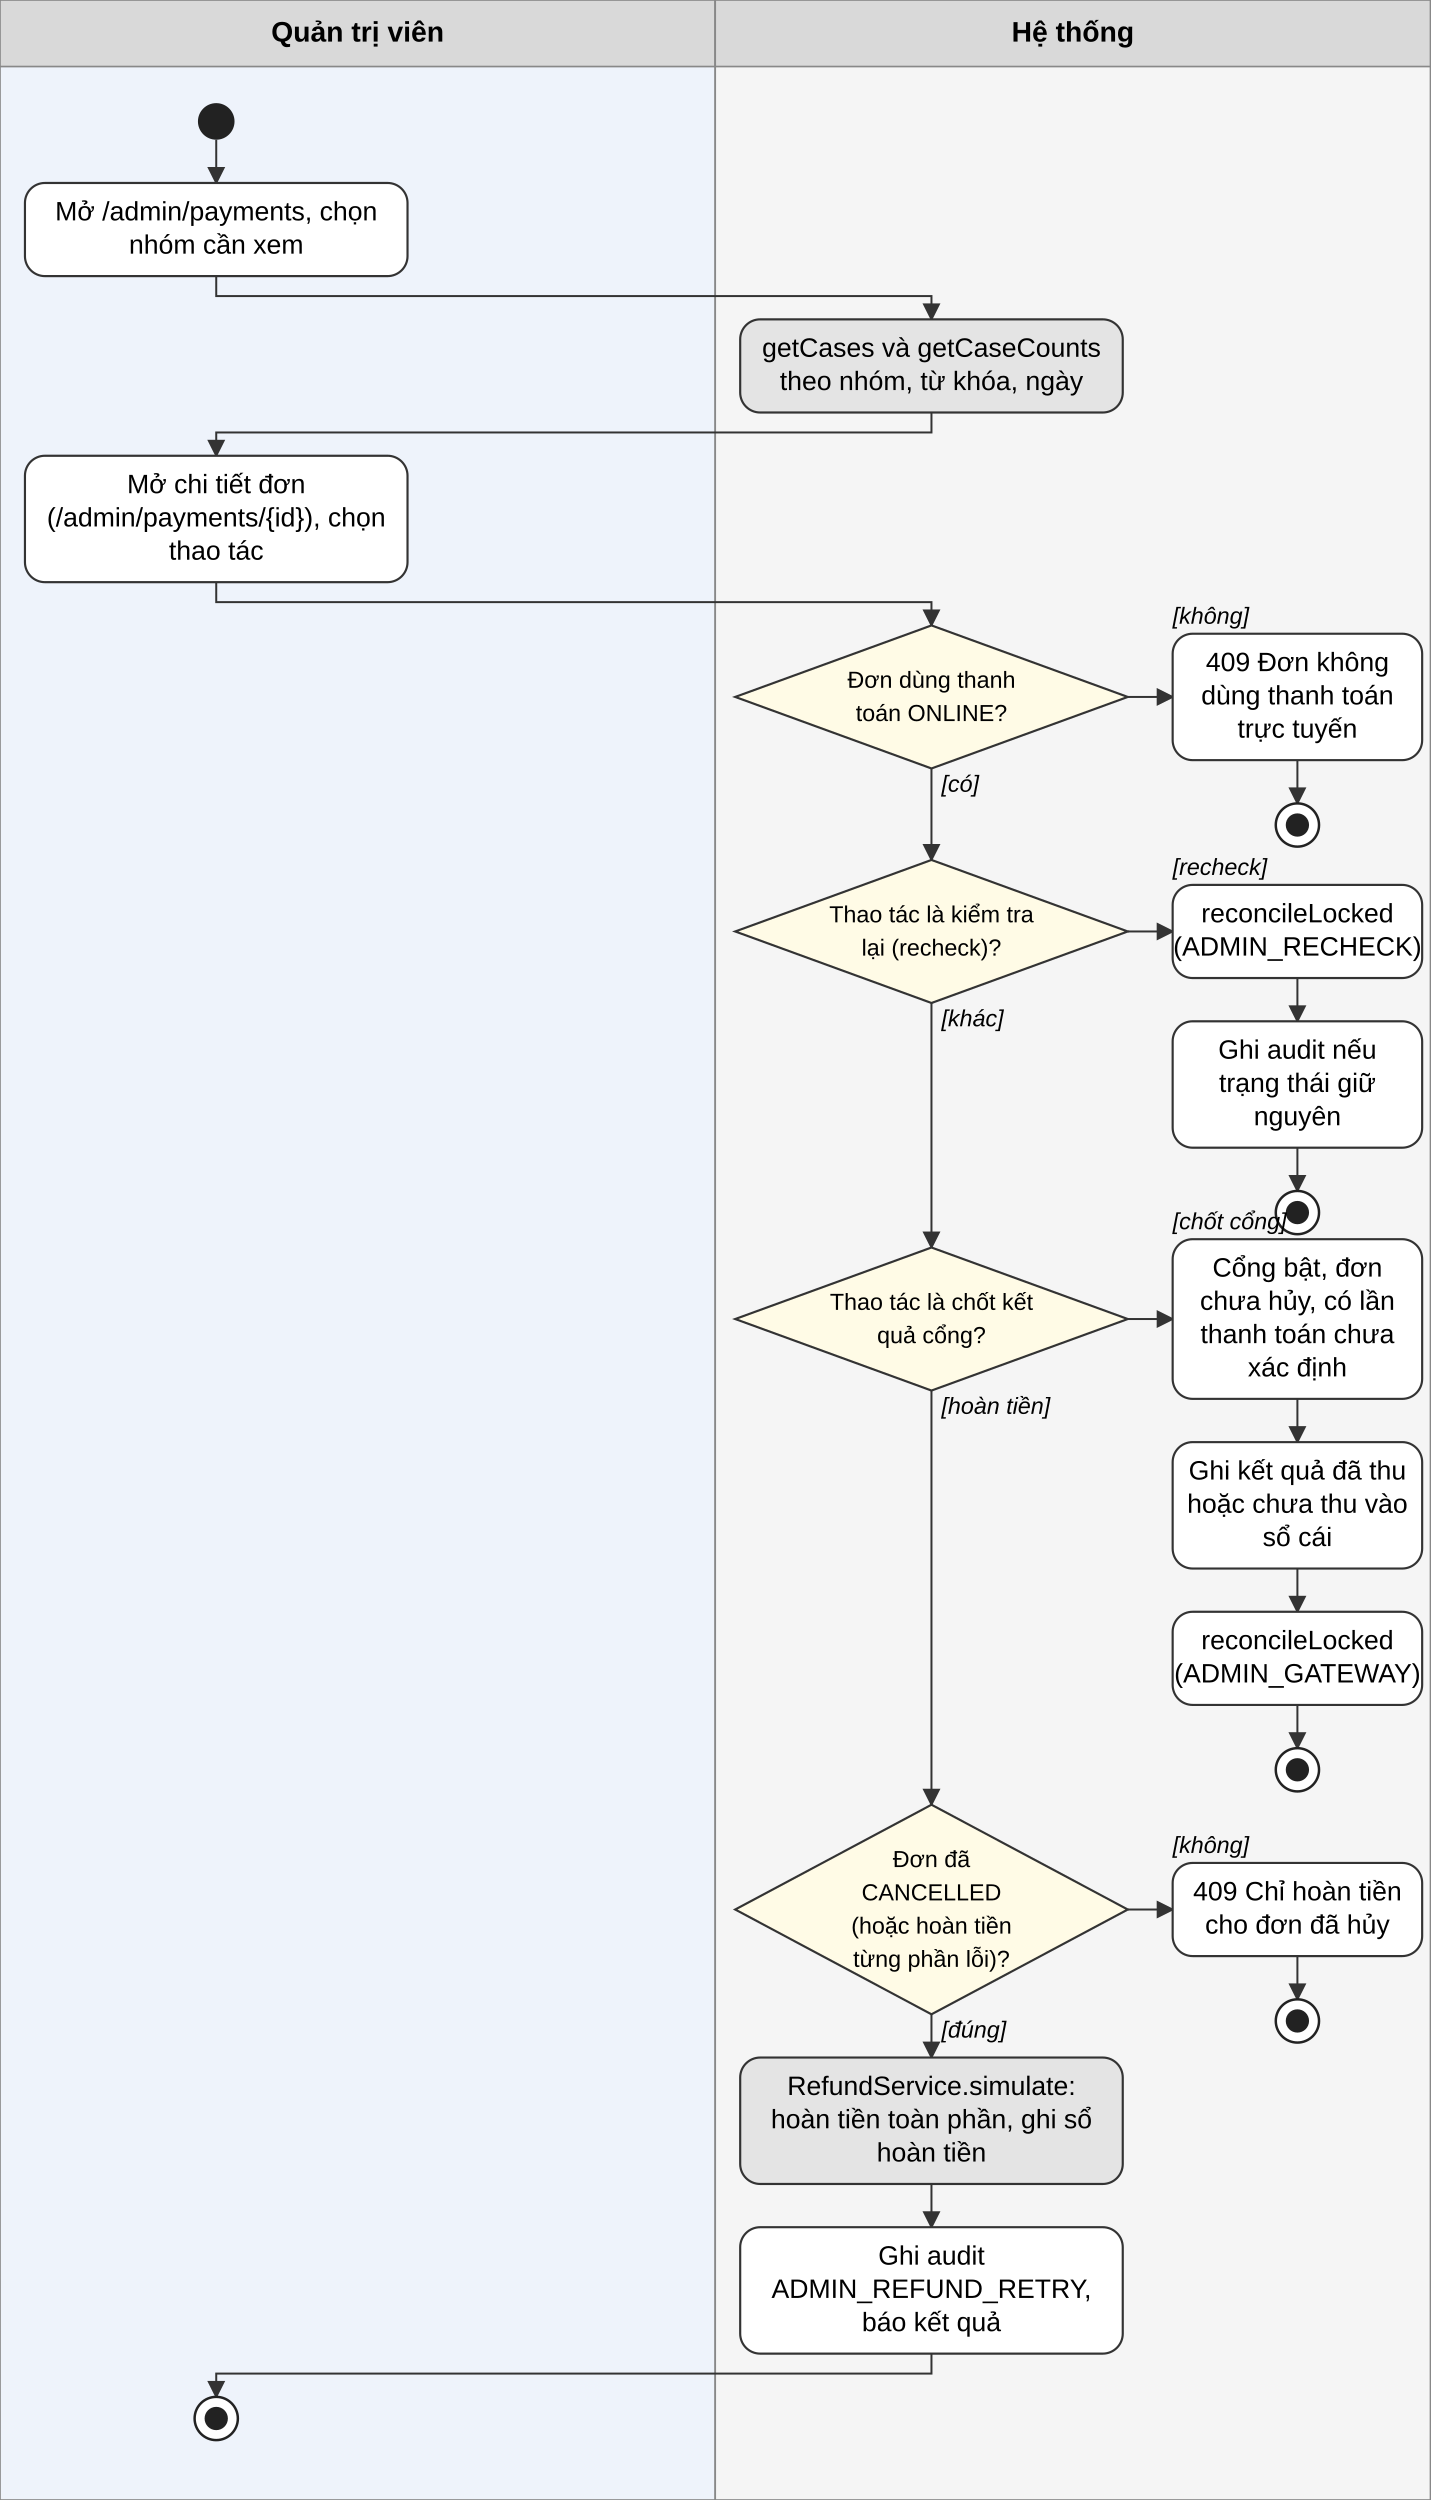
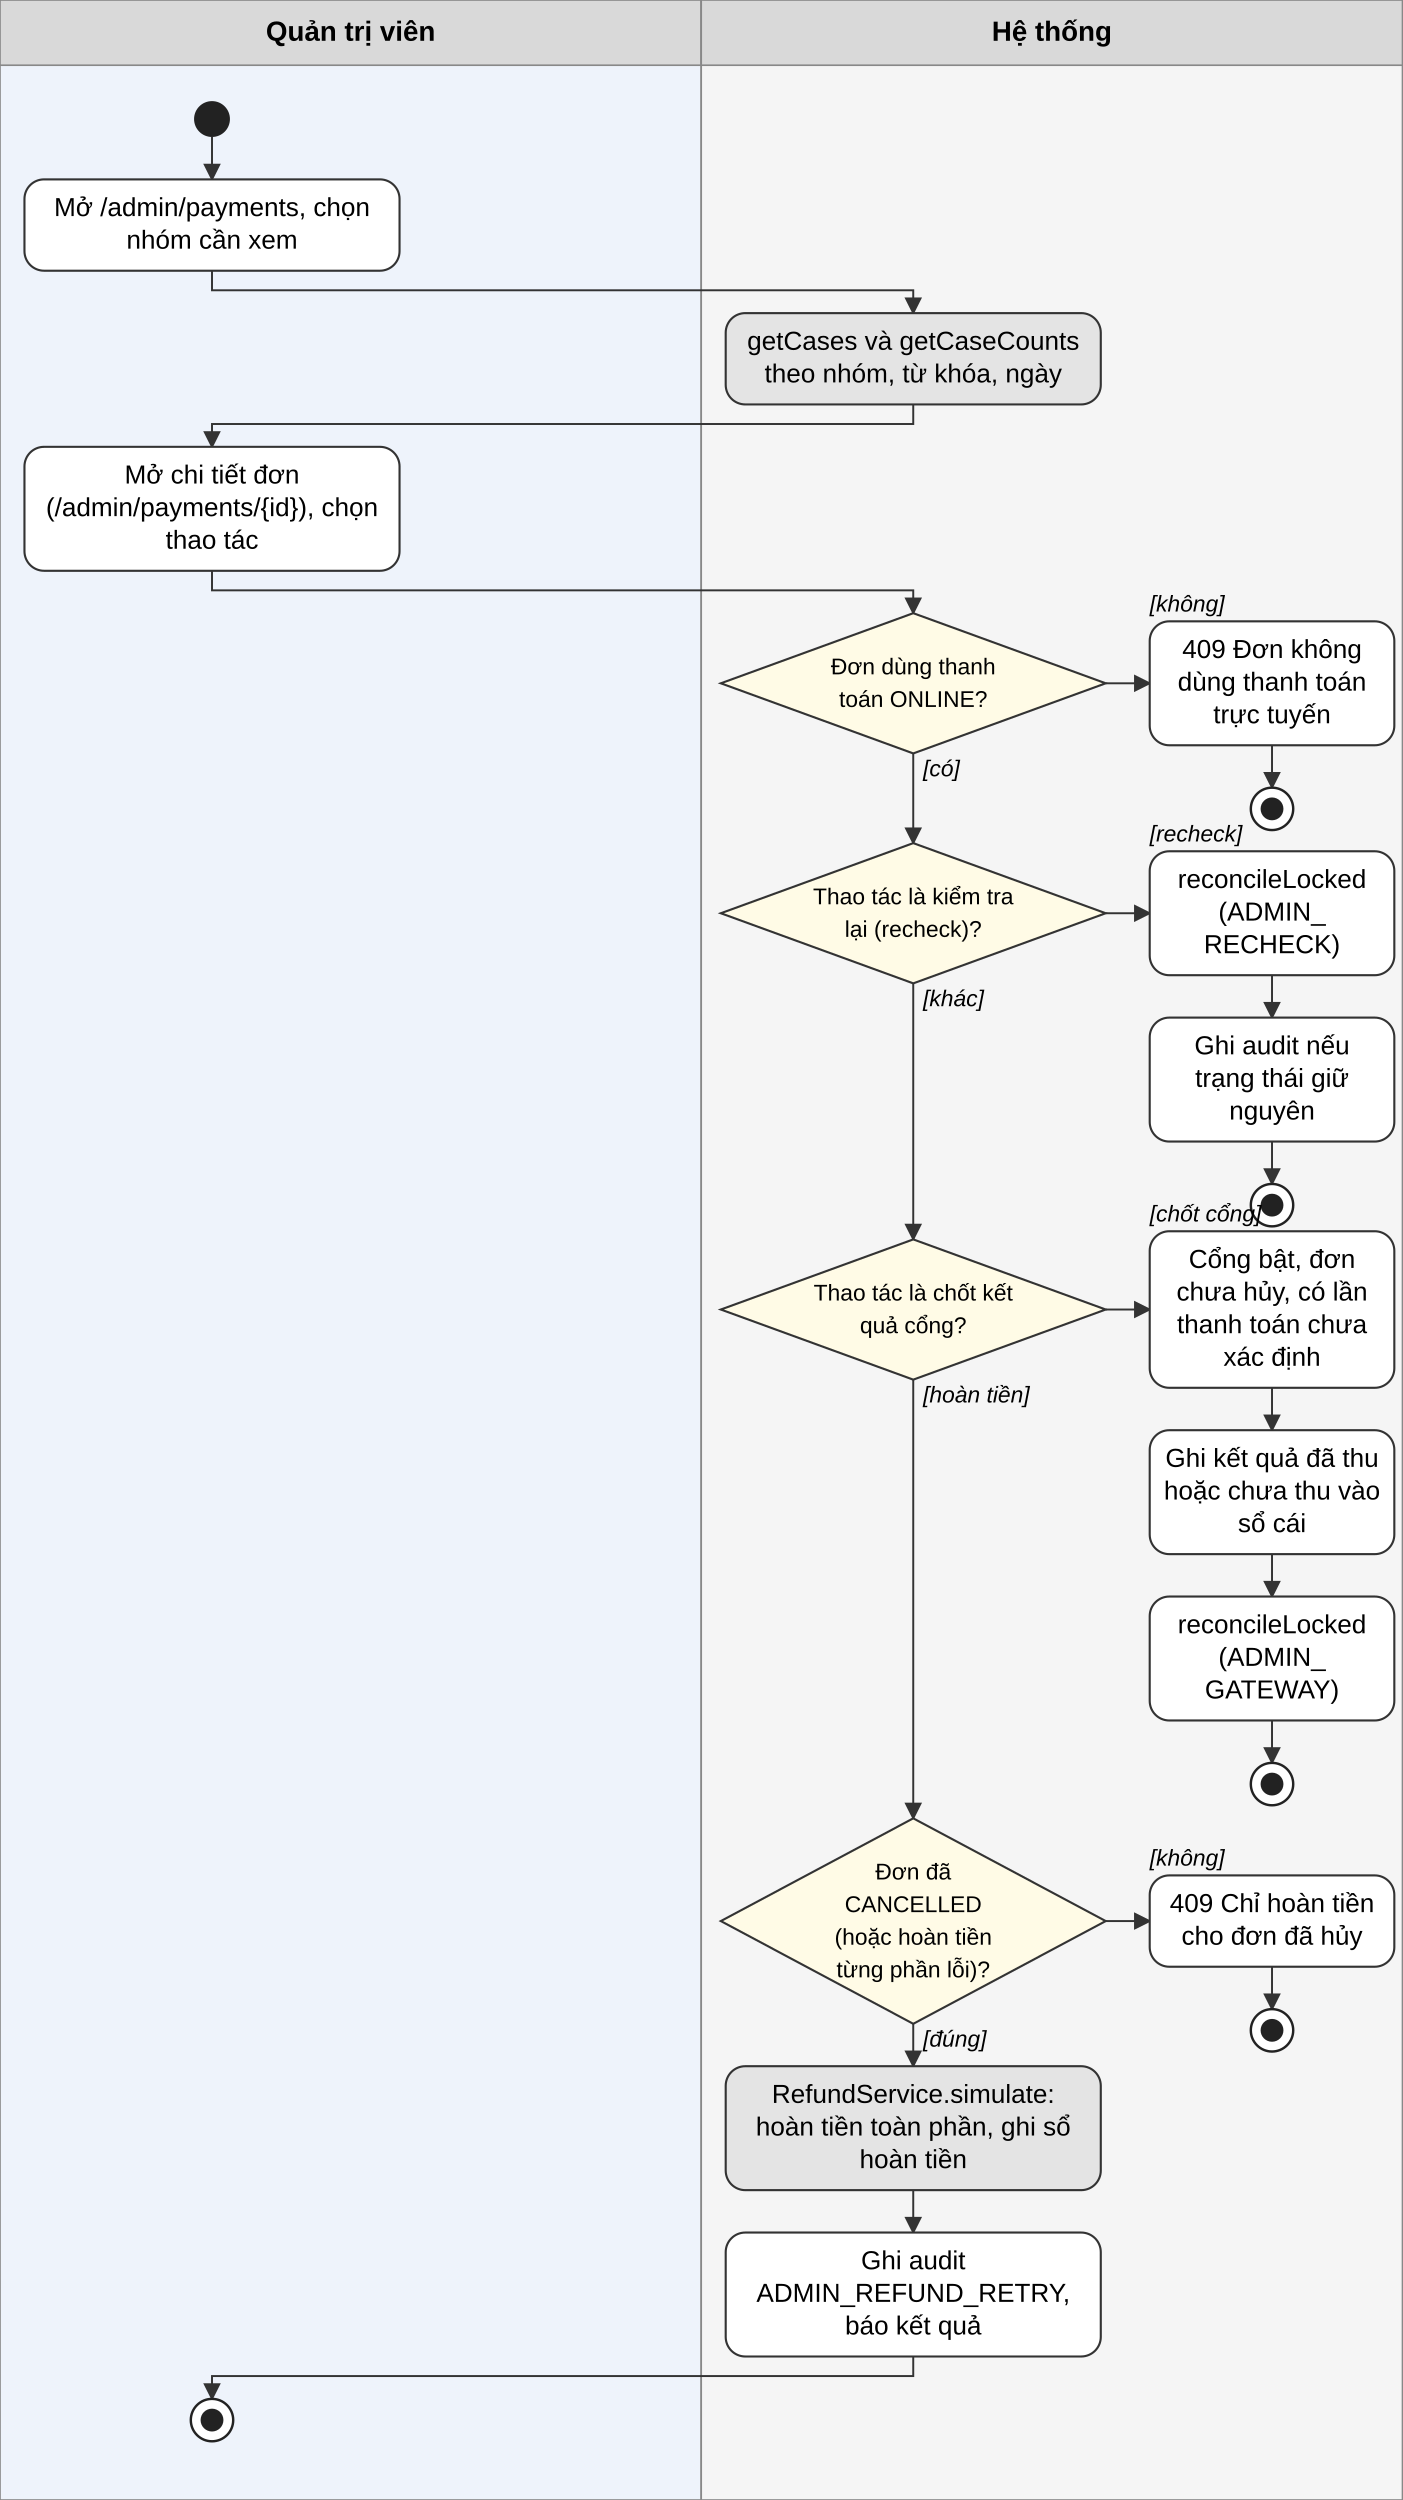
- <svg xmlns="http://www.w3.org/2000/svg" width="860" height="1503.0" viewBox="0 0 860 1503.0" font-family="Arial, Helvetica, sans-serif" font-size="16">
+ <svg xmlns="http://www.w3.org/2000/svg" width="860" height="1533.0" viewBox="0 0 860 1533.0" font-family="Arial, Helvetica, sans-serif" font-size="16">
  <defs>
    <marker id="a" markerWidth="9" markerHeight="9" refX="8" refY="4.5" orient="auto">
      <path d="M0,0 L9,4.5 L0,9 z" fill="#333" />
    </marker>
  </defs>
-   <rect width="860" height="1503.0" fill="#fff" />
-   <rect x="0" y="0" width="430" height="1503.0" fill="#eef3fb" stroke="#888" stroke-width="1" />
+   <rect width="860" height="1533.0" fill="#fff" />
+   <rect x="0" y="0" width="430" height="1533.0" fill="#eef3fb" stroke="#888" stroke-width="1" />
  <rect x="0" y="0" width="430" height="40" fill="#d9d9d9" stroke="#888" />
  <text x="215.0" y="25.0" text-anchor="middle" font-weight="bold" font-size="17">Quản trị viên</text>
-   <rect x="430" y="0" width="430" height="1503.0" fill="#f5f5f5" stroke="#888" stroke-width="1" />
+   <rect x="430" y="0" width="430" height="1533.0" fill="#f5f5f5" stroke="#888" stroke-width="1" />
  <rect x="430" y="0" width="430" height="40" fill="#d9d9d9" stroke="#888" />
  <text x="645.0" y="25.0" text-anchor="middle" font-weight="bold" font-size="17">Hệ thống</text>
  <polyline points="130,84 130,110" fill="none" stroke="#333" stroke-width="1.2" marker-end="url(#a)" />
  <polyline points="130,166 130,178 560,178 560,192" fill="none" stroke="#333" stroke-width="1.2" marker-end="url(#a)" />
  <polyline points="560,248 560,260 130,260 130,274" fill="none" stroke="#333" stroke-width="1.2" marker-end="url(#a)" />
  <polyline points="130,350 130,362 560,362 560,376" fill="none" stroke="#333" stroke-width="1.2" marker-end="url(#a)" />
  <polyline points="678,419.0 705.0,419.0" fill="none" stroke="#333" stroke-width="1.2" marker-end="url(#a)" />
  <polyline points="780,457.0 780,483.0" fill="none" stroke="#333" stroke-width="1.2" marker-end="url(#a)" />
  <polyline points="560,462 560,517.0" fill="none" stroke="#333" stroke-width="1.2" marker-end="url(#a)" />
  <polyline points="678,560.0 705.0,560.0" fill="none" stroke="#333" stroke-width="1.2" marker-end="url(#a)" />
-   <polyline points="780,588.0 780,614.0" fill="none" stroke="#333" stroke-width="1.2" marker-end="url(#a)" />
-   <polyline points="780,690.0 780,716.0" fill="none" stroke="#333" stroke-width="1.2" marker-end="url(#a)" />
-   <polyline points="560,603.0 560,750.0" fill="none" stroke="#333" stroke-width="1.2" marker-end="url(#a)" />
-   <polyline points="678,793.0 705.0,793.0" fill="none" stroke="#333" stroke-width="1.2" marker-end="url(#a)" />
-   <polyline points="780,841.0 780,867.0" fill="none" stroke="#333" stroke-width="1.2" marker-end="url(#a)" />
-   <polyline points="780,943.0 780,969.0" fill="none" stroke="#333" stroke-width="1.2" marker-end="url(#a)" />
-   <polyline points="780,1025.0 780,1051.0" fill="none" stroke="#333" stroke-width="1.2" marker-end="url(#a)" />
-   <polyline points="560,836.0 560,1085.0" fill="none" stroke="#333" stroke-width="1.2" marker-end="url(#a)" />
-   <polyline points="678,1148.0 705.0,1148.0" fill="none" stroke="#333" stroke-width="1.2" marker-end="url(#a)" />
-   <polyline points="780,1176.0 780,1202.0" fill="none" stroke="#333" stroke-width="1.2" marker-end="url(#a)" />
-   <polyline points="560,1211.0 560,1237.0" fill="none" stroke="#333" stroke-width="1.2" marker-end="url(#a)" />
-   <polyline points="560,1313.0 560,1339.0" fill="none" stroke="#333" stroke-width="1.2" marker-end="url(#a)" />
-   <polyline points="560,1415.0 560,1427.0 130,1427.0 130,1441.0" fill="none" stroke="#333" stroke-width="1.2" marker-end="url(#a)" />
+   <polyline points="780,598.0 780,624.0" fill="none" stroke="#333" stroke-width="1.2" marker-end="url(#a)" />
+   <polyline points="780,700.0 780,726.0" fill="none" stroke="#333" stroke-width="1.2" marker-end="url(#a)" />
+   <polyline points="560,603.0 560,760.0" fill="none" stroke="#333" stroke-width="1.2" marker-end="url(#a)" />
+   <polyline points="678,803.0 705.0,803.0" fill="none" stroke="#333" stroke-width="1.2" marker-end="url(#a)" />
+   <polyline points="780,851.0 780,877.0" fill="none" stroke="#333" stroke-width="1.2" marker-end="url(#a)" />
+   <polyline points="780,953.0 780,979.0" fill="none" stroke="#333" stroke-width="1.2" marker-end="url(#a)" />
+   <polyline points="780,1055.0 780,1081.0" fill="none" stroke="#333" stroke-width="1.2" marker-end="url(#a)" />
+   <polyline points="560,846.0 560,1115.0" fill="none" stroke="#333" stroke-width="1.2" marker-end="url(#a)" />
+   <polyline points="678,1178.0 705.0,1178.0" fill="none" stroke="#333" stroke-width="1.2" marker-end="url(#a)" />
+   <polyline points="780,1206.0 780,1232.0" fill="none" stroke="#333" stroke-width="1.2" marker-end="url(#a)" />
+   <polyline points="560,1241.0 560,1267.0" fill="none" stroke="#333" stroke-width="1.2" marker-end="url(#a)" />
+   <polyline points="560,1343.0 560,1369.0" fill="none" stroke="#333" stroke-width="1.2" marker-end="url(#a)" />
+   <polyline points="560,1445.0 560,1457.0 130,1457.0 130,1471.0" fill="none" stroke="#333" stroke-width="1.2" marker-end="url(#a)" />
  <circle cx="130" cy="73" r="11" fill="#222" />
  <rect x="15.0" y="110" width="230" height="56" rx="12" fill="#ffffff" stroke="#333" stroke-width="1.3" />
  <text x="130" y="132.5" text-anchor="middle">Mở /admin/payments, chọn</text>
  <text x="130" y="152.5" text-anchor="middle">nhóm cần xem</text>
  <rect x="445.0" y="192" width="230" height="56" rx="12" fill="#e4e4e4" stroke="#333" stroke-width="1.3" />
  <text x="560" y="214.5" text-anchor="middle">getCases và getCaseCounts</text>
  <text x="560" y="234.5" text-anchor="middle">theo nhóm, từ khóa, ngày</text>
  <rect x="15.0" y="274" width="230" height="76" rx="12" fill="#ffffff" stroke="#333" stroke-width="1.3" />
  <text x="130" y="296.5" text-anchor="middle">Mở chi tiết đơn</text>
  <text x="130" y="316.5" text-anchor="middle">(/admin/payments/{id}), chọn</text>
  <text x="130" y="336.5" text-anchor="middle">thao tác</text>
  <polygon points="560,376 678,419.0 560,462 442,419.0" fill="#fffbe6" stroke="#333" stroke-width="1.3" />
  <text x="560" y="413.5" text-anchor="middle" font-size="14">Đơn dùng thanh</text>
  <text x="560" y="433.5" text-anchor="middle" font-size="14">toán ONLINE?</text>
  <text x="705.0" y="375.0" font-size="14" font-style="italic">[không]</text>
  <rect x="705.0" y="381.0" width="150" height="76" rx="12" fill="#ffffff" stroke="#333" stroke-width="1.3" />
  <text x="780" y="403.5" text-anchor="middle">409 Đơn không</text>
  <text x="780" y="423.5" text-anchor="middle">dùng thanh toán</text>
  <text x="780" y="443.5" text-anchor="middle">trực tuyến</text>
  <circle cx="780" cy="496.0" r="13" fill="#fff" stroke="#222" stroke-width="1.5" />
  <circle cx="780" cy="496.0" r="7" fill="#222" />
  <text x="566" y="476" font-size="14" font-style="italic">[có]</text>
  <polygon points="560,517.0 678,560.0 560,603.0 442,560.0" fill="#fffbe6" stroke="#333" stroke-width="1.3" />
  <text x="560" y="554.5" text-anchor="middle" font-size="14">Thao tác là kiểm tra</text>
  <text x="560" y="574.5" text-anchor="middle" font-size="14">lại (recheck)?</text>
-   <text x="705.0" y="526.0" font-size="14" font-style="italic">[recheck]</text>
-   <rect x="705.0" y="532.0" width="150" height="56" rx="12" fill="#ffffff" stroke="#333" stroke-width="1.3" />
-   <text x="780" y="554.5" text-anchor="middle">reconcileLocked</text>
-   <text x="780" y="574.5" text-anchor="middle">(ADMIN_RECHECK)</text>
-   <rect x="705.0" y="614.0" width="150" height="76" rx="12" fill="#ffffff" stroke="#333" stroke-width="1.3" />
-   <text x="780" y="636.5" text-anchor="middle">Ghi audit nếu</text>
-   <text x="780" y="656.5" text-anchor="middle">trạng thái giữ</text>
-   <text x="780" y="676.5" text-anchor="middle">nguyên</text>
-   <circle cx="780" cy="729.0" r="13" fill="#fff" stroke="#222" stroke-width="1.5" />
-   <circle cx="780" cy="729.0" r="7" fill="#222" />
+   <text x="705.0" y="516.0" font-size="14" font-style="italic">[recheck]</text>
+   <rect x="705.0" y="522.0" width="150" height="76" rx="12" fill="#ffffff" stroke="#333" stroke-width="1.3" />
+   <text x="780" y="544.5" text-anchor="middle">reconcileLocked</text>
+   <text x="780" y="564.5" text-anchor="middle">(ADMIN_</text>
+   <text x="780" y="584.5" text-anchor="middle">RECHECK)</text>
+   <rect x="705.0" y="624.0" width="150" height="76" rx="12" fill="#ffffff" stroke="#333" stroke-width="1.3" />
+   <text x="780" y="646.5" text-anchor="middle">Ghi audit nếu</text>
+   <text x="780" y="666.5" text-anchor="middle">trạng thái giữ</text>
+   <text x="780" y="686.5" text-anchor="middle">nguyên</text>
+   <circle cx="780" cy="739.0" r="13" fill="#fff" stroke="#222" stroke-width="1.5" />
+   <circle cx="780" cy="739.0" r="7" fill="#222" />
  <text x="566" y="617.0" font-size="14" font-style="italic">[khác]</text>
-   <polygon points="560,750.0 678,793.0 560,836.0 442,793.0" fill="#fffbe6" stroke="#333" stroke-width="1.3" />
-   <text x="560" y="787.5" text-anchor="middle" font-size="14">Thao tác là chốt kết</text>
-   <text x="560" y="807.5" text-anchor="middle" font-size="14">quả cổng?</text>
-   <text x="705.0" y="739.0" font-size="14" font-style="italic">[chốt cổng]</text>
-   <rect x="705.0" y="745.0" width="150" height="96" rx="12" fill="#ffffff" stroke="#333" stroke-width="1.3" />
-   <text x="780" y="767.5" text-anchor="middle">Cổng bật, đơn</text>
-   <text x="780" y="787.5" text-anchor="middle">chưa hủy, có lần</text>
-   <text x="780" y="807.5" text-anchor="middle">thanh toán chưa</text>
-   <text x="780" y="827.5" text-anchor="middle">xác định</text>
-   <rect x="705.0" y="867.0" width="150" height="76" rx="12" fill="#ffffff" stroke="#333" stroke-width="1.3" />
-   <text x="780" y="889.5" text-anchor="middle">Ghi kết quả đã thu</text>
-   <text x="780" y="909.5" text-anchor="middle">hoặc chưa thu vào</text>
-   <text x="780" y="929.5" text-anchor="middle">sổ cái</text>
-   <rect x="705.0" y="969.0" width="150" height="56" rx="12" fill="#ffffff" stroke="#333" stroke-width="1.3" />
-   <text x="780" y="991.5" text-anchor="middle">reconcileLocked</text>
-   <text x="780" y="1011.5" text-anchor="middle">(ADMIN_GATEWAY)</text>
-   <circle cx="780" cy="1064.0" r="13" fill="#fff" stroke="#222" stroke-width="1.5" />
-   <circle cx="780" cy="1064.0" r="7" fill="#222" />
-   <text x="566" y="850.0" font-size="14" font-style="italic">[hoàn tiền]</text>
-   <polygon points="560,1085.0 678,1148.0 560,1211.0 442,1148.0" fill="#fffbe6" stroke="#333" stroke-width="1.3" />
-   <text x="560" y="1122.5" text-anchor="middle" font-size="14">Đơn đã</text>
-   <text x="560" y="1142.5" text-anchor="middle" font-size="14">CANCELLED</text>
-   <text x="560" y="1162.5" text-anchor="middle" font-size="14">(hoặc hoàn tiền</text>
-   <text x="560" y="1182.5" text-anchor="middle" font-size="14">từng phần lỗi)?</text>
-   <text x="705.0" y="1114.0" font-size="14" font-style="italic">[không]</text>
-   <rect x="705.0" y="1120.0" width="150" height="56" rx="12" fill="#ffffff" stroke="#333" stroke-width="1.3" />
-   <text x="780" y="1142.5" text-anchor="middle">409 Chỉ hoàn tiền</text>
-   <text x="780" y="1162.5" text-anchor="middle">cho đơn đã hủy</text>
-   <circle cx="780" cy="1215.0" r="13" fill="#fff" stroke="#222" stroke-width="1.5" />
-   <circle cx="780" cy="1215.0" r="7" fill="#222" />
-   <text x="566" y="1225.0" font-size="14" font-style="italic">[đúng]</text>
-   <rect x="445.0" y="1237.0" width="230" height="76" rx="12" fill="#e4e4e4" stroke="#333" stroke-width="1.3" />
-   <text x="560" y="1259.5" text-anchor="middle">RefundService.simulate:</text>
-   <text x="560" y="1279.5" text-anchor="middle">hoàn tiền toàn phần, ghi sổ</text>
-   <text x="560" y="1299.5" text-anchor="middle">hoàn tiền</text>
-   <rect x="445.0" y="1339.0" width="230" height="76" rx="12" fill="#ffffff" stroke="#333" stroke-width="1.3" />
-   <text x="560" y="1361.5" text-anchor="middle">Ghi audit</text>
-   <text x="560" y="1381.5" text-anchor="middle">ADMIN_REFUND_RETRY,</text>
-   <text x="560" y="1401.5" text-anchor="middle">báo kết quả</text>
-   <circle cx="130" cy="1454.0" r="13" fill="#fff" stroke="#222" stroke-width="1.5" />
-   <circle cx="130" cy="1454.0" r="7" fill="#222" />
+   <polygon points="560,760.0 678,803.0 560,846.0 442,803.0" fill="#fffbe6" stroke="#333" stroke-width="1.3" />
+   <text x="560" y="797.5" text-anchor="middle" font-size="14">Thao tác là chốt kết</text>
+   <text x="560" y="817.5" text-anchor="middle" font-size="14">quả cổng?</text>
+   <text x="705.0" y="749.0" font-size="14" font-style="italic">[chốt cổng]</text>
+   <rect x="705.0" y="755.0" width="150" height="96" rx="12" fill="#ffffff" stroke="#333" stroke-width="1.3" />
+   <text x="780" y="777.5" text-anchor="middle">Cổng bật, đơn</text>
+   <text x="780" y="797.5" text-anchor="middle">chưa hủy, có lần</text>
+   <text x="780" y="817.5" text-anchor="middle">thanh toán chưa</text>
+   <text x="780" y="837.5" text-anchor="middle">xác định</text>
+   <rect x="705.0" y="877.0" width="150" height="76" rx="12" fill="#ffffff" stroke="#333" stroke-width="1.3" />
+   <text x="780" y="899.5" text-anchor="middle">Ghi kết quả đã thu</text>
+   <text x="780" y="919.5" text-anchor="middle">hoặc chưa thu vào</text>
+   <text x="780" y="939.5" text-anchor="middle">sổ cái</text>
+   <rect x="705.0" y="979.0" width="150" height="76" rx="12" fill="#ffffff" stroke="#333" stroke-width="1.3" />
+   <text x="780" y="1001.5" text-anchor="middle">reconcileLocked</text>
+   <text x="780" y="1021.5" text-anchor="middle">(ADMIN_</text>
+   <text x="780" y="1041.5" text-anchor="middle">GATEWAY)</text>
+   <circle cx="780" cy="1094.0" r="13" fill="#fff" stroke="#222" stroke-width="1.5" />
+   <circle cx="780" cy="1094.0" r="7" fill="#222" />
+   <text x="566" y="860.0" font-size="14" font-style="italic">[hoàn tiền]</text>
+   <polygon points="560,1115.0 678,1178.0 560,1241.0 442,1178.0" fill="#fffbe6" stroke="#333" stroke-width="1.3" />
+   <text x="560" y="1152.5" text-anchor="middle" font-size="14">Đơn đã</text>
+   <text x="560" y="1172.5" text-anchor="middle" font-size="14">CANCELLED</text>
+   <text x="560" y="1192.5" text-anchor="middle" font-size="14">(hoặc hoàn tiền</text>
+   <text x="560" y="1212.5" text-anchor="middle" font-size="14">từng phần lỗi)?</text>
+   <text x="705.0" y="1144.0" font-size="14" font-style="italic">[không]</text>
+   <rect x="705.0" y="1150.0" width="150" height="56" rx="12" fill="#ffffff" stroke="#333" stroke-width="1.3" />
+   <text x="780" y="1172.5" text-anchor="middle">409 Chỉ hoàn tiền</text>
+   <text x="780" y="1192.5" text-anchor="middle">cho đơn đã hủy</text>
+   <circle cx="780" cy="1245.0" r="13" fill="#fff" stroke="#222" stroke-width="1.5" />
+   <circle cx="780" cy="1245.0" r="7" fill="#222" />
+   <text x="566" y="1255.0" font-size="14" font-style="italic">[đúng]</text>
+   <rect x="445.0" y="1267.0" width="230" height="76" rx="12" fill="#e4e4e4" stroke="#333" stroke-width="1.3" />
+   <text x="560" y="1289.5" text-anchor="middle">RefundService.simulate:</text>
+   <text x="560" y="1309.5" text-anchor="middle">hoàn tiền toàn phần, ghi sổ</text>
+   <text x="560" y="1329.5" text-anchor="middle">hoàn tiền</text>
+   <rect x="445.0" y="1369.0" width="230" height="76" rx="12" fill="#ffffff" stroke="#333" stroke-width="1.3" />
+   <text x="560" y="1391.5" text-anchor="middle">Ghi audit</text>
+   <text x="560" y="1411.5" text-anchor="middle">ADMIN_REFUND_RETRY,</text>
+   <text x="560" y="1431.5" text-anchor="middle">báo kết quả</text>
+   <circle cx="130" cy="1484.0" r="13" fill="#fff" stroke="#222" stroke-width="1.5" />
+   <circle cx="130" cy="1484.0" r="7" fill="#222" />
</svg>
